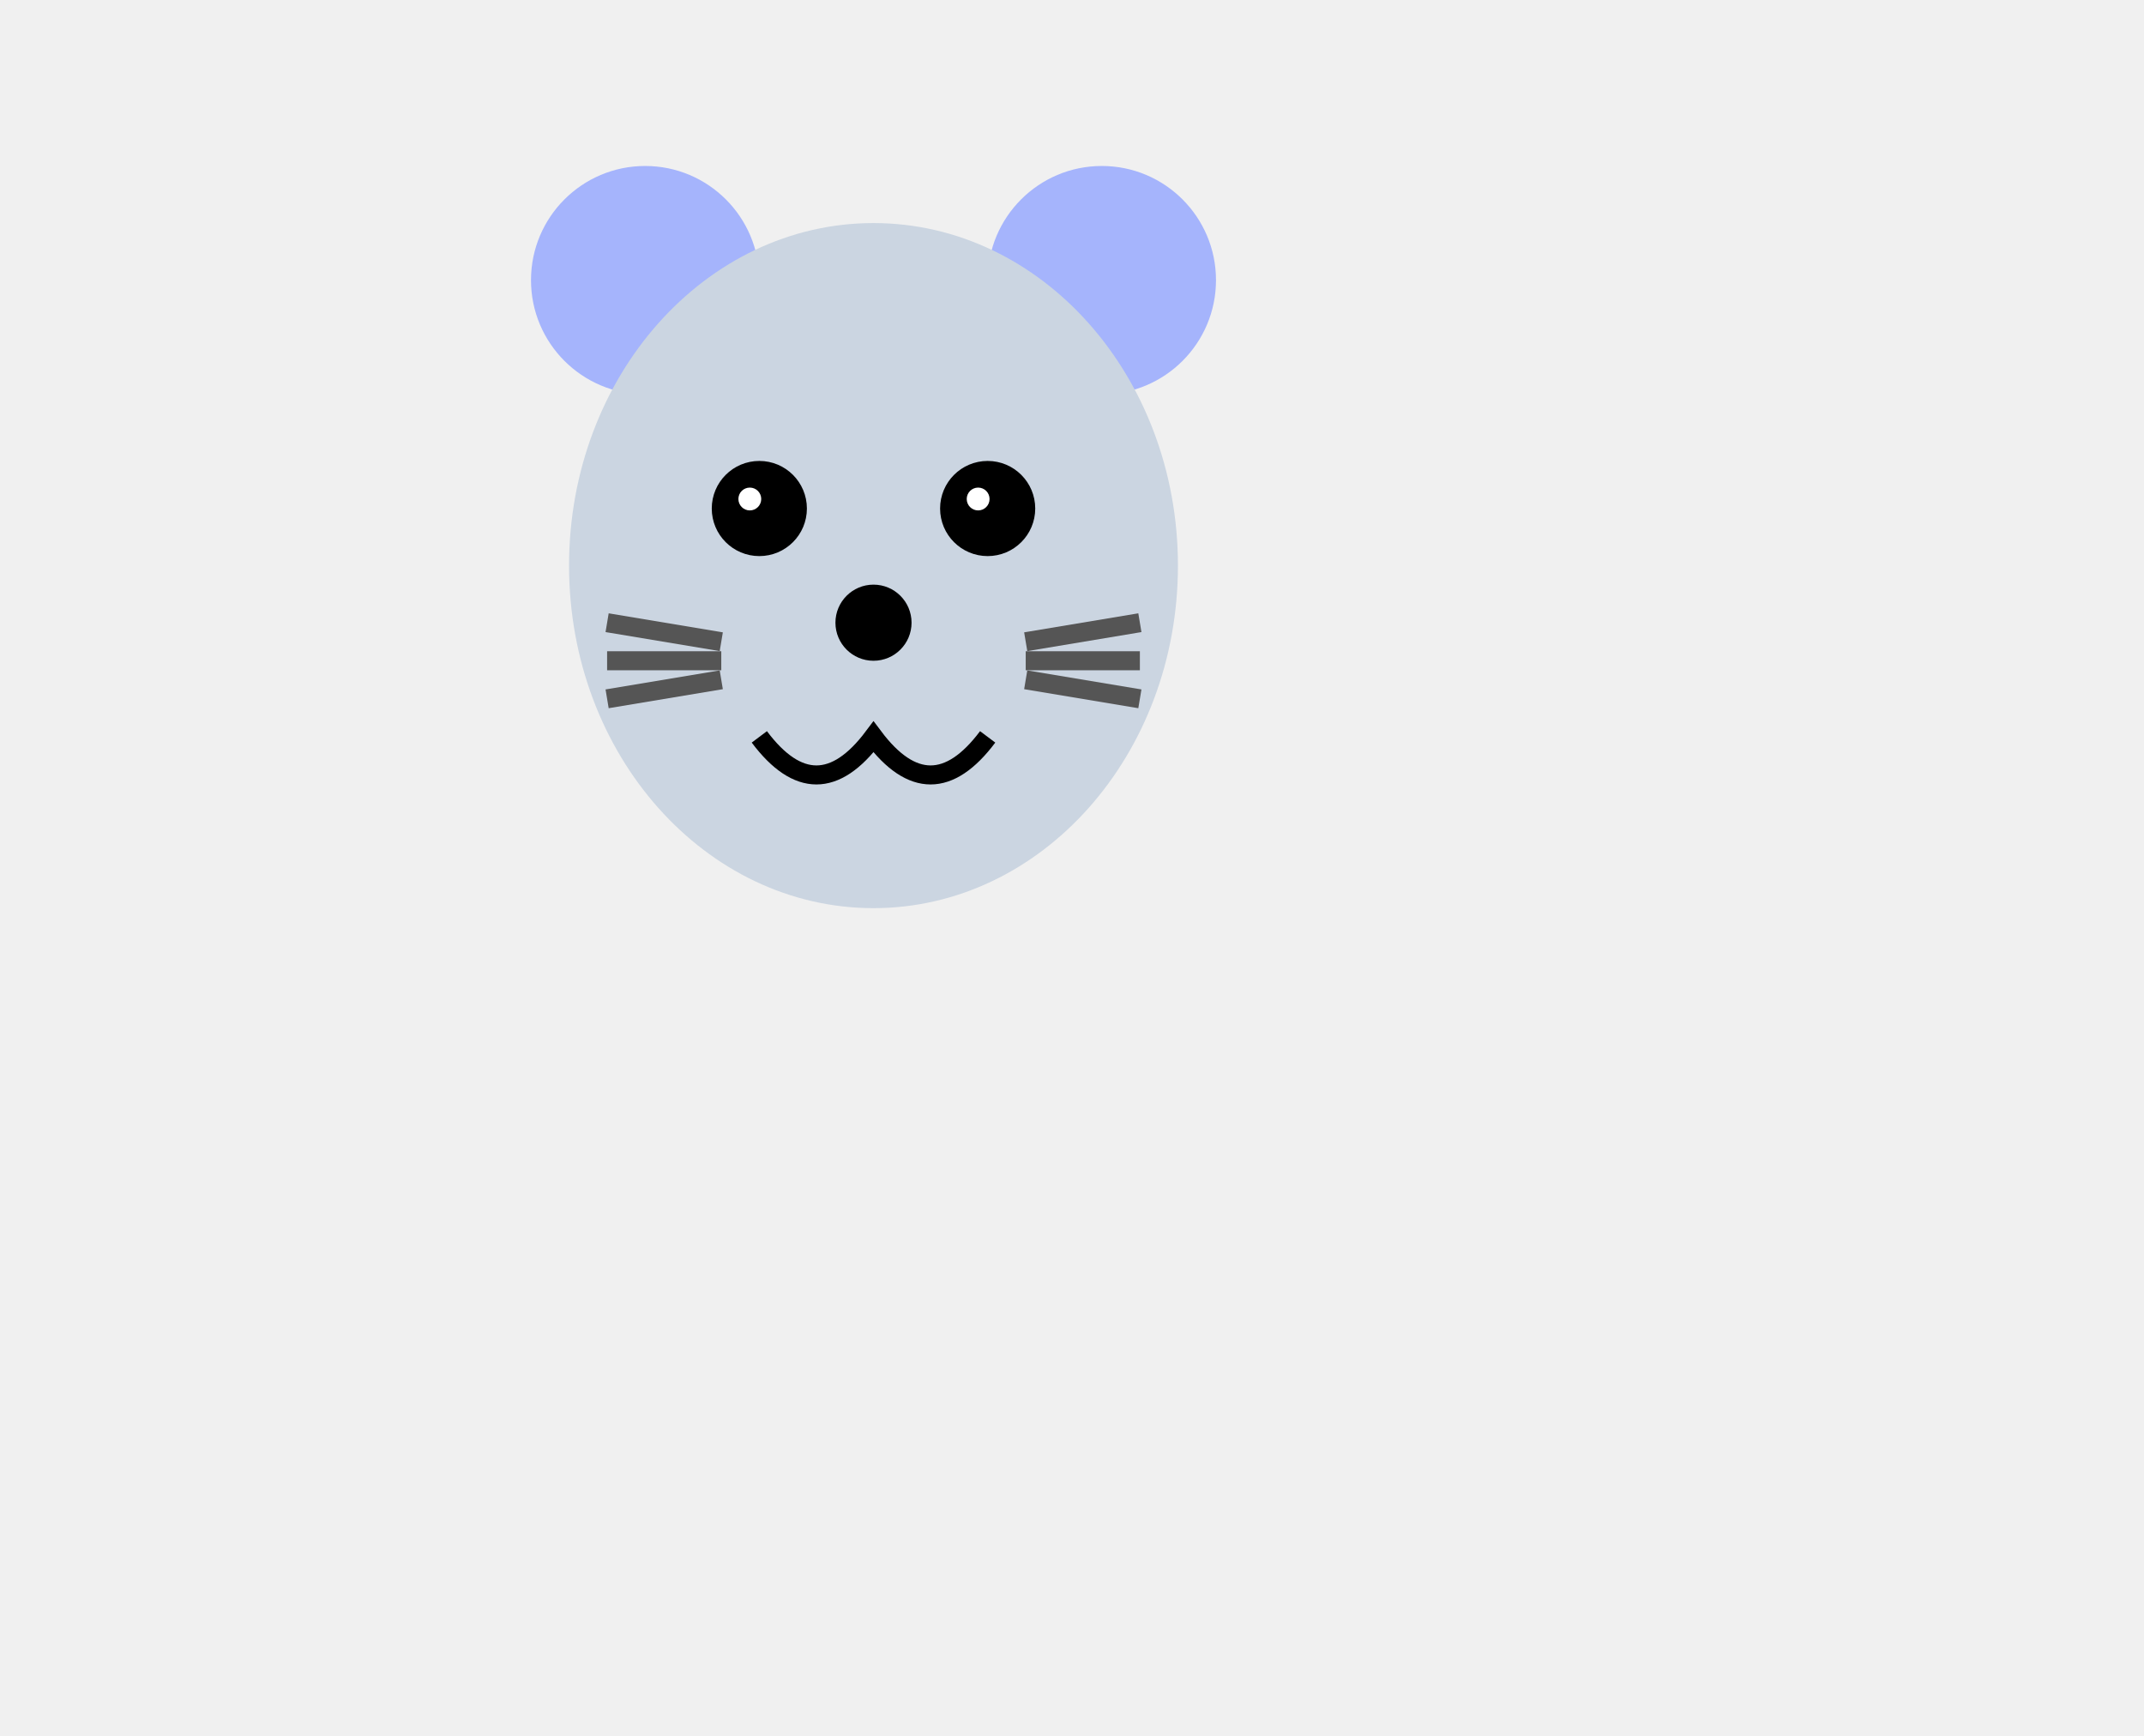
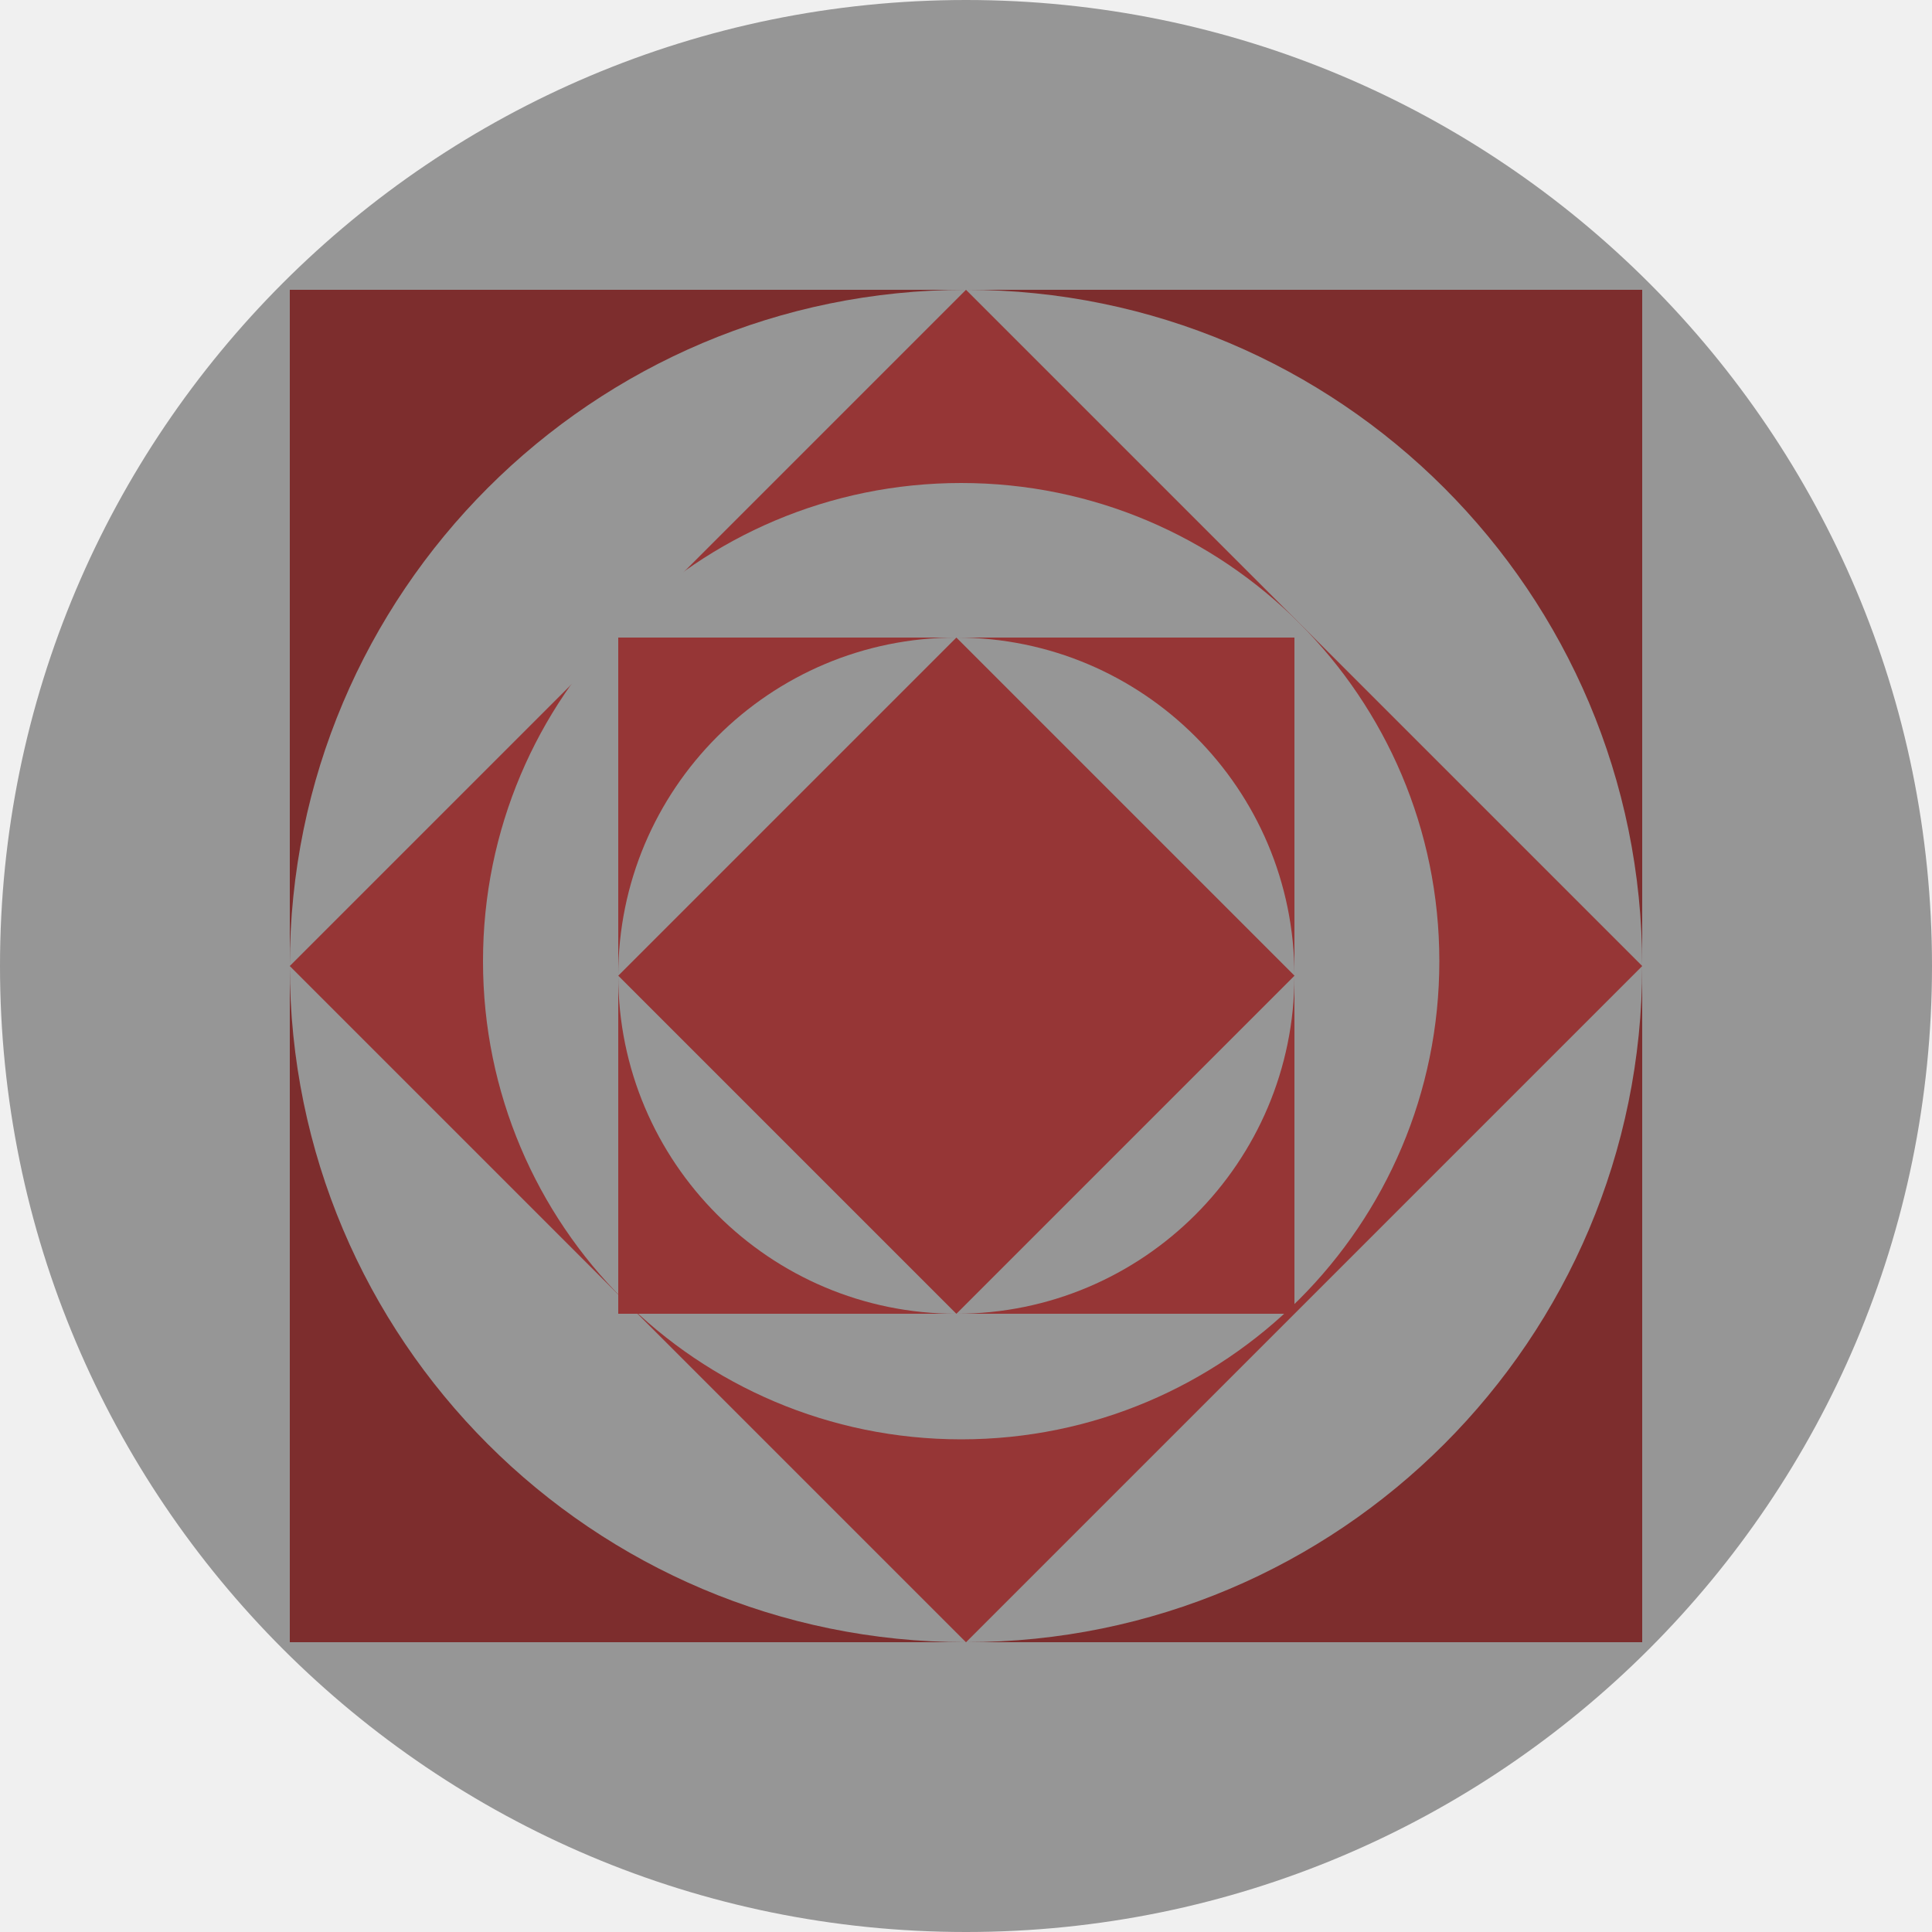
- <svg xmlns="http://www.w3.org/2000/svg" viewBox="344.564 330.278 111.737 91.218" width="53.87" height="43.61">
-   <g transform="translate(370, 335)">
-     <circle cx="8" cy="10" r="6" fill="#a5b4fc" />
-     <circle cx="32" cy="10" r="6" fill="#a5b4fc" />
-     <ellipse cx="20" cy="25" rx="16" ry="18" fill="#cbd5e1" />
-     <circle cx="14" cy="22" r="2.5" fill="#000" />
-     <circle cx="26" cy="22" r="2.5" fill="#000" />
-     <circle cx="13.5" cy="21.5" r="0.6" fill="white" />
-     <circle cx="25.5" cy="21.5" r="0.6" fill="white" />
-     <circle cx="20" cy="28" r="2" fill="black" />
-     <path d="M14 34 Q17 38 20 34 Q23 38 26 34" stroke="black" stroke-width="1" fill="none" />
-     <line x1="6" y1="28" x2="12" y2="29" stroke="#555" stroke-width="1" />
-     <line x1="6" y1="30" x2="12" y2="30" stroke="#555" stroke-width="1" />
-     <line x1="6" y1="32" x2="12" y2="31" stroke="#555" stroke-width="1" />
-     <line x1="28" y1="29" x2="34" y2="28" stroke="#555" stroke-width="1" />
-     <line x1="28" y1="30" x2="34" y2="30" stroke="#555" stroke-width="1" />
-     <line x1="28" y1="31" x2="34" y2="32" stroke="#555" stroke-width="1" />
-   </g>
+ <svg xmlns="http://www.w3.org/2000/svg" width="100" height="100" viewBox="0 0 100 100" fill="none">
+   <circle cx="50" cy="50" r="50" fill="#969696" />
+   <rect x="15" y="15" width="70" height="70" fill="#7D2D2D" />
+   <circle cx="50" cy="50" r="35" fill="#969696" />
+   <rect x="50" y="15" width="49.5" height="49.5" transform="rotate(45 50 15)" fill="#963636" />
+   <circle cx="49.75" cy="49.75" r="24.75" fill="#969696" />
+   <rect x="32" y="33" width="35" height="35" fill="#963636" />
+   <circle cx="49.5" cy="50.5" r="17.5" fill="#969696" />
+   <rect x="49.502" y="33" width="24.751" height="24.751" transform="rotate(45 49.5018 33)" fill="#963636" />
</svg>
